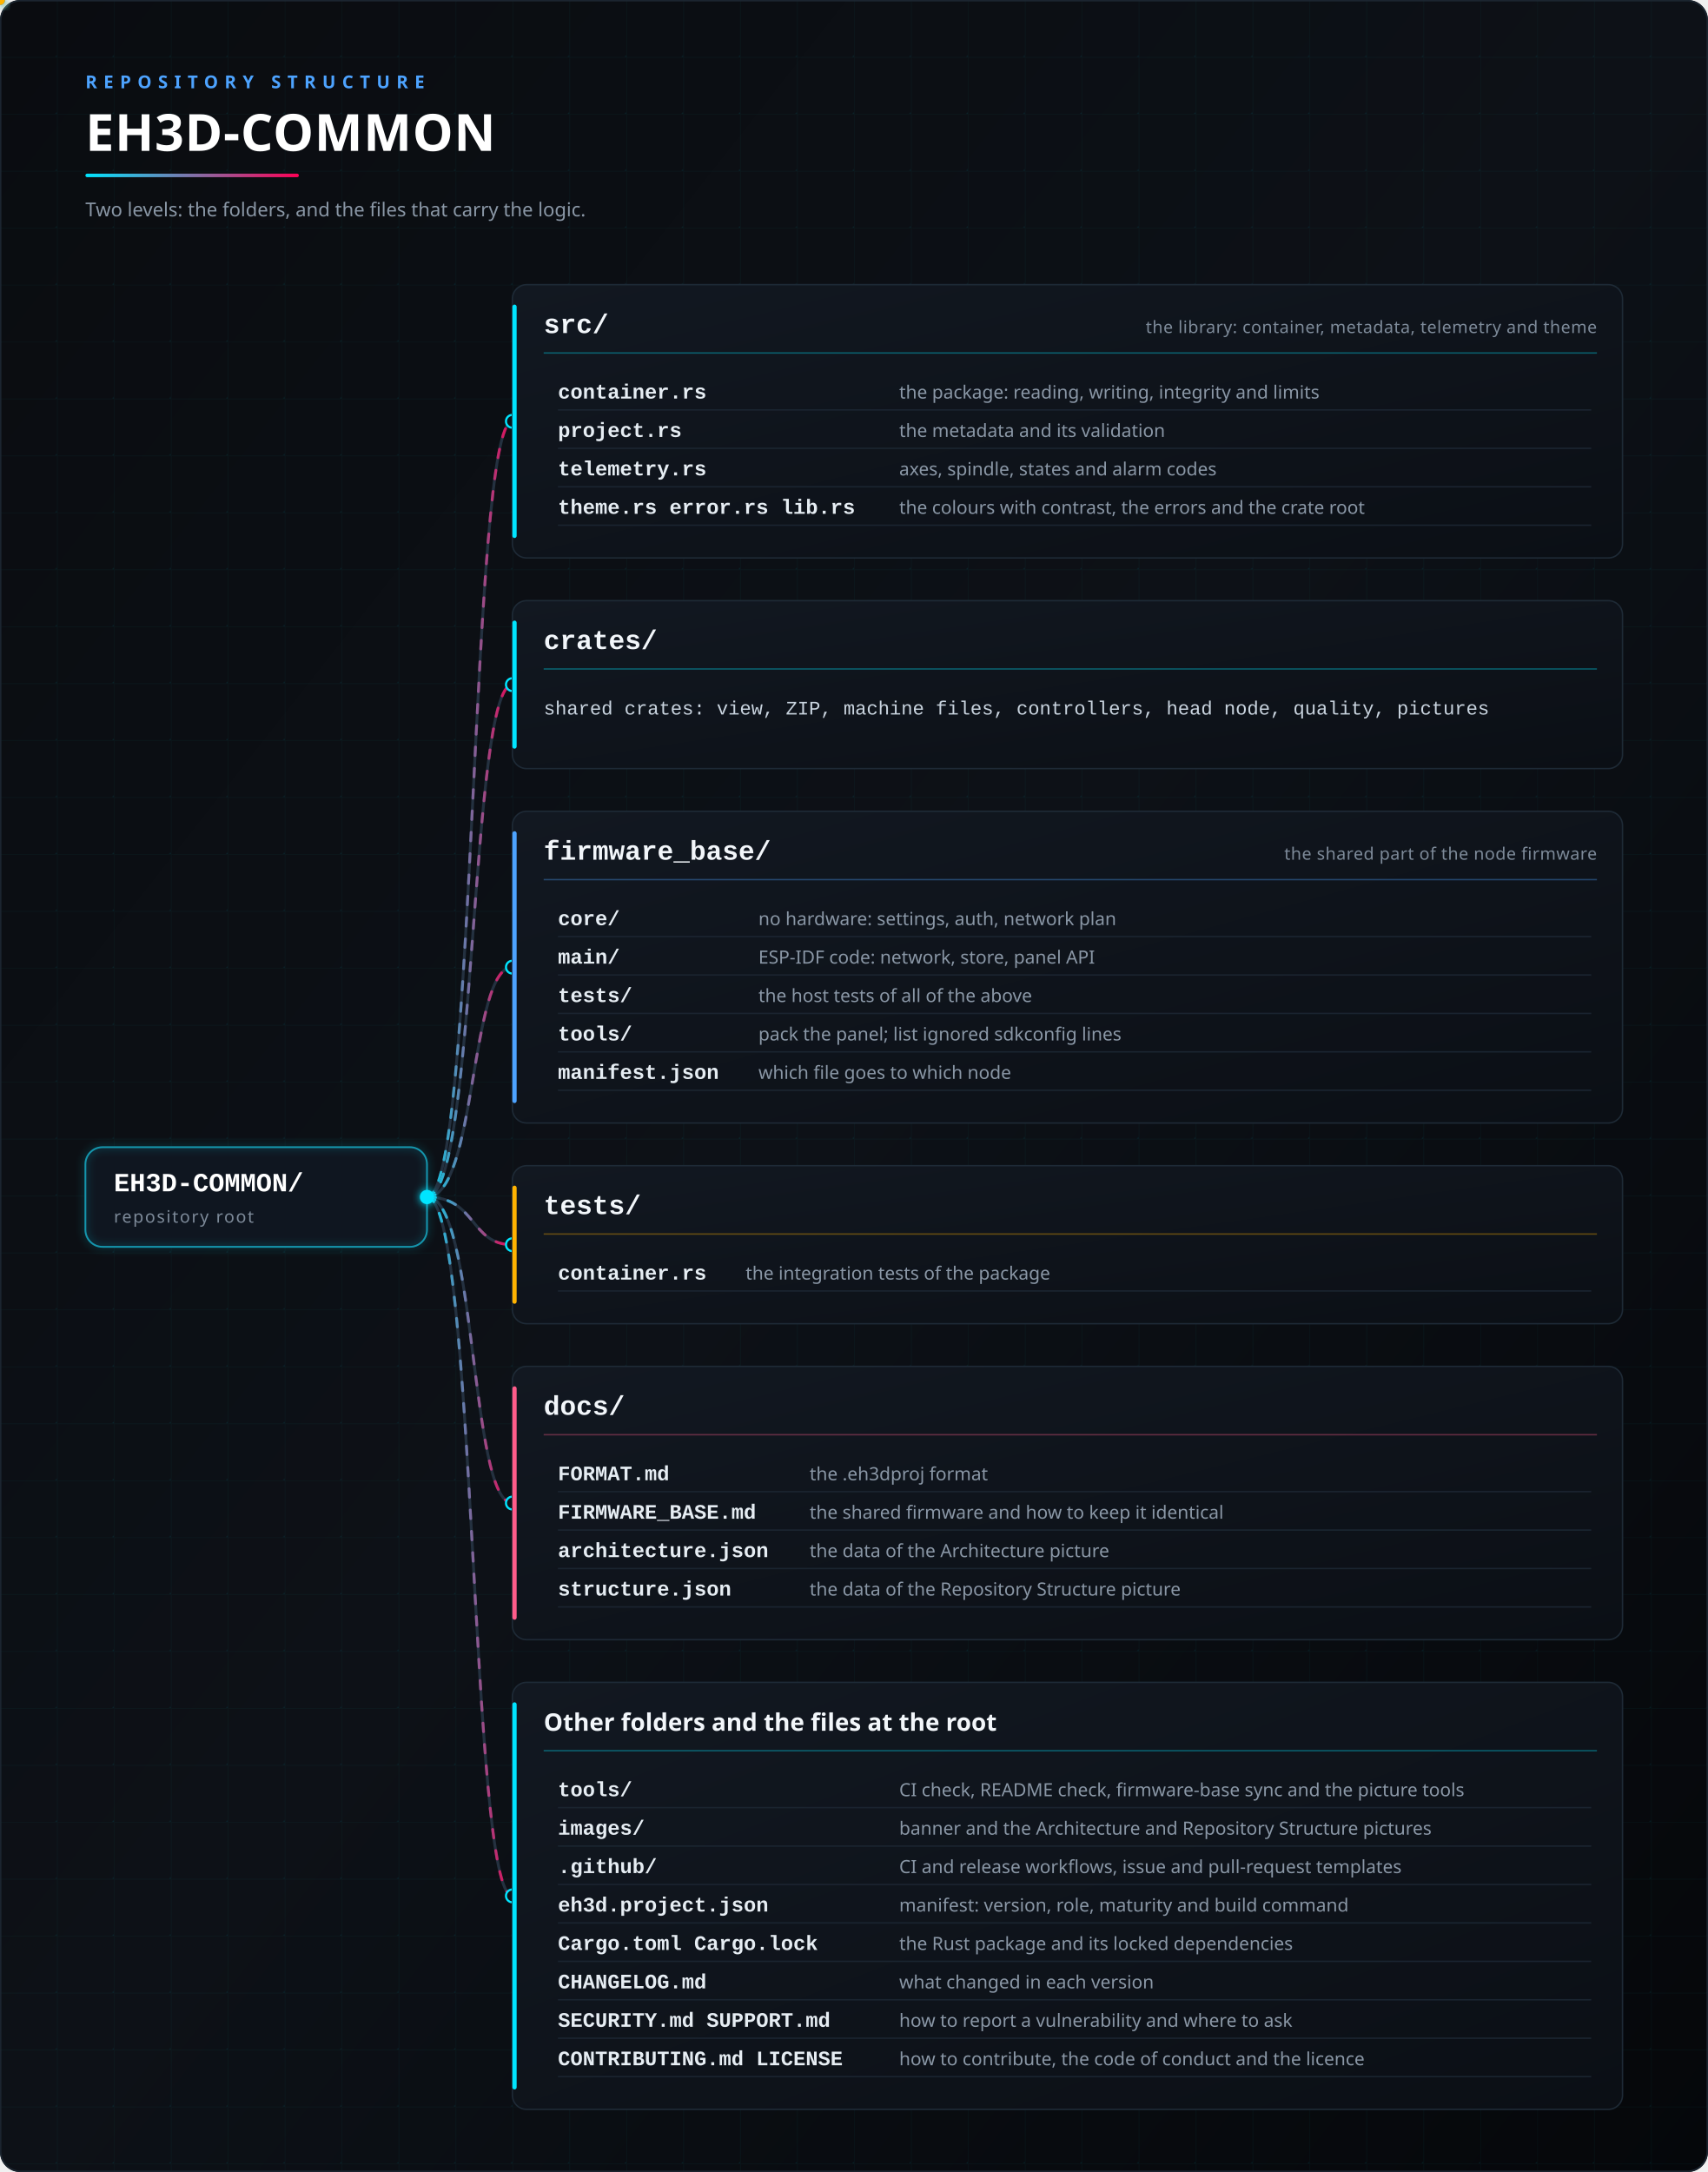
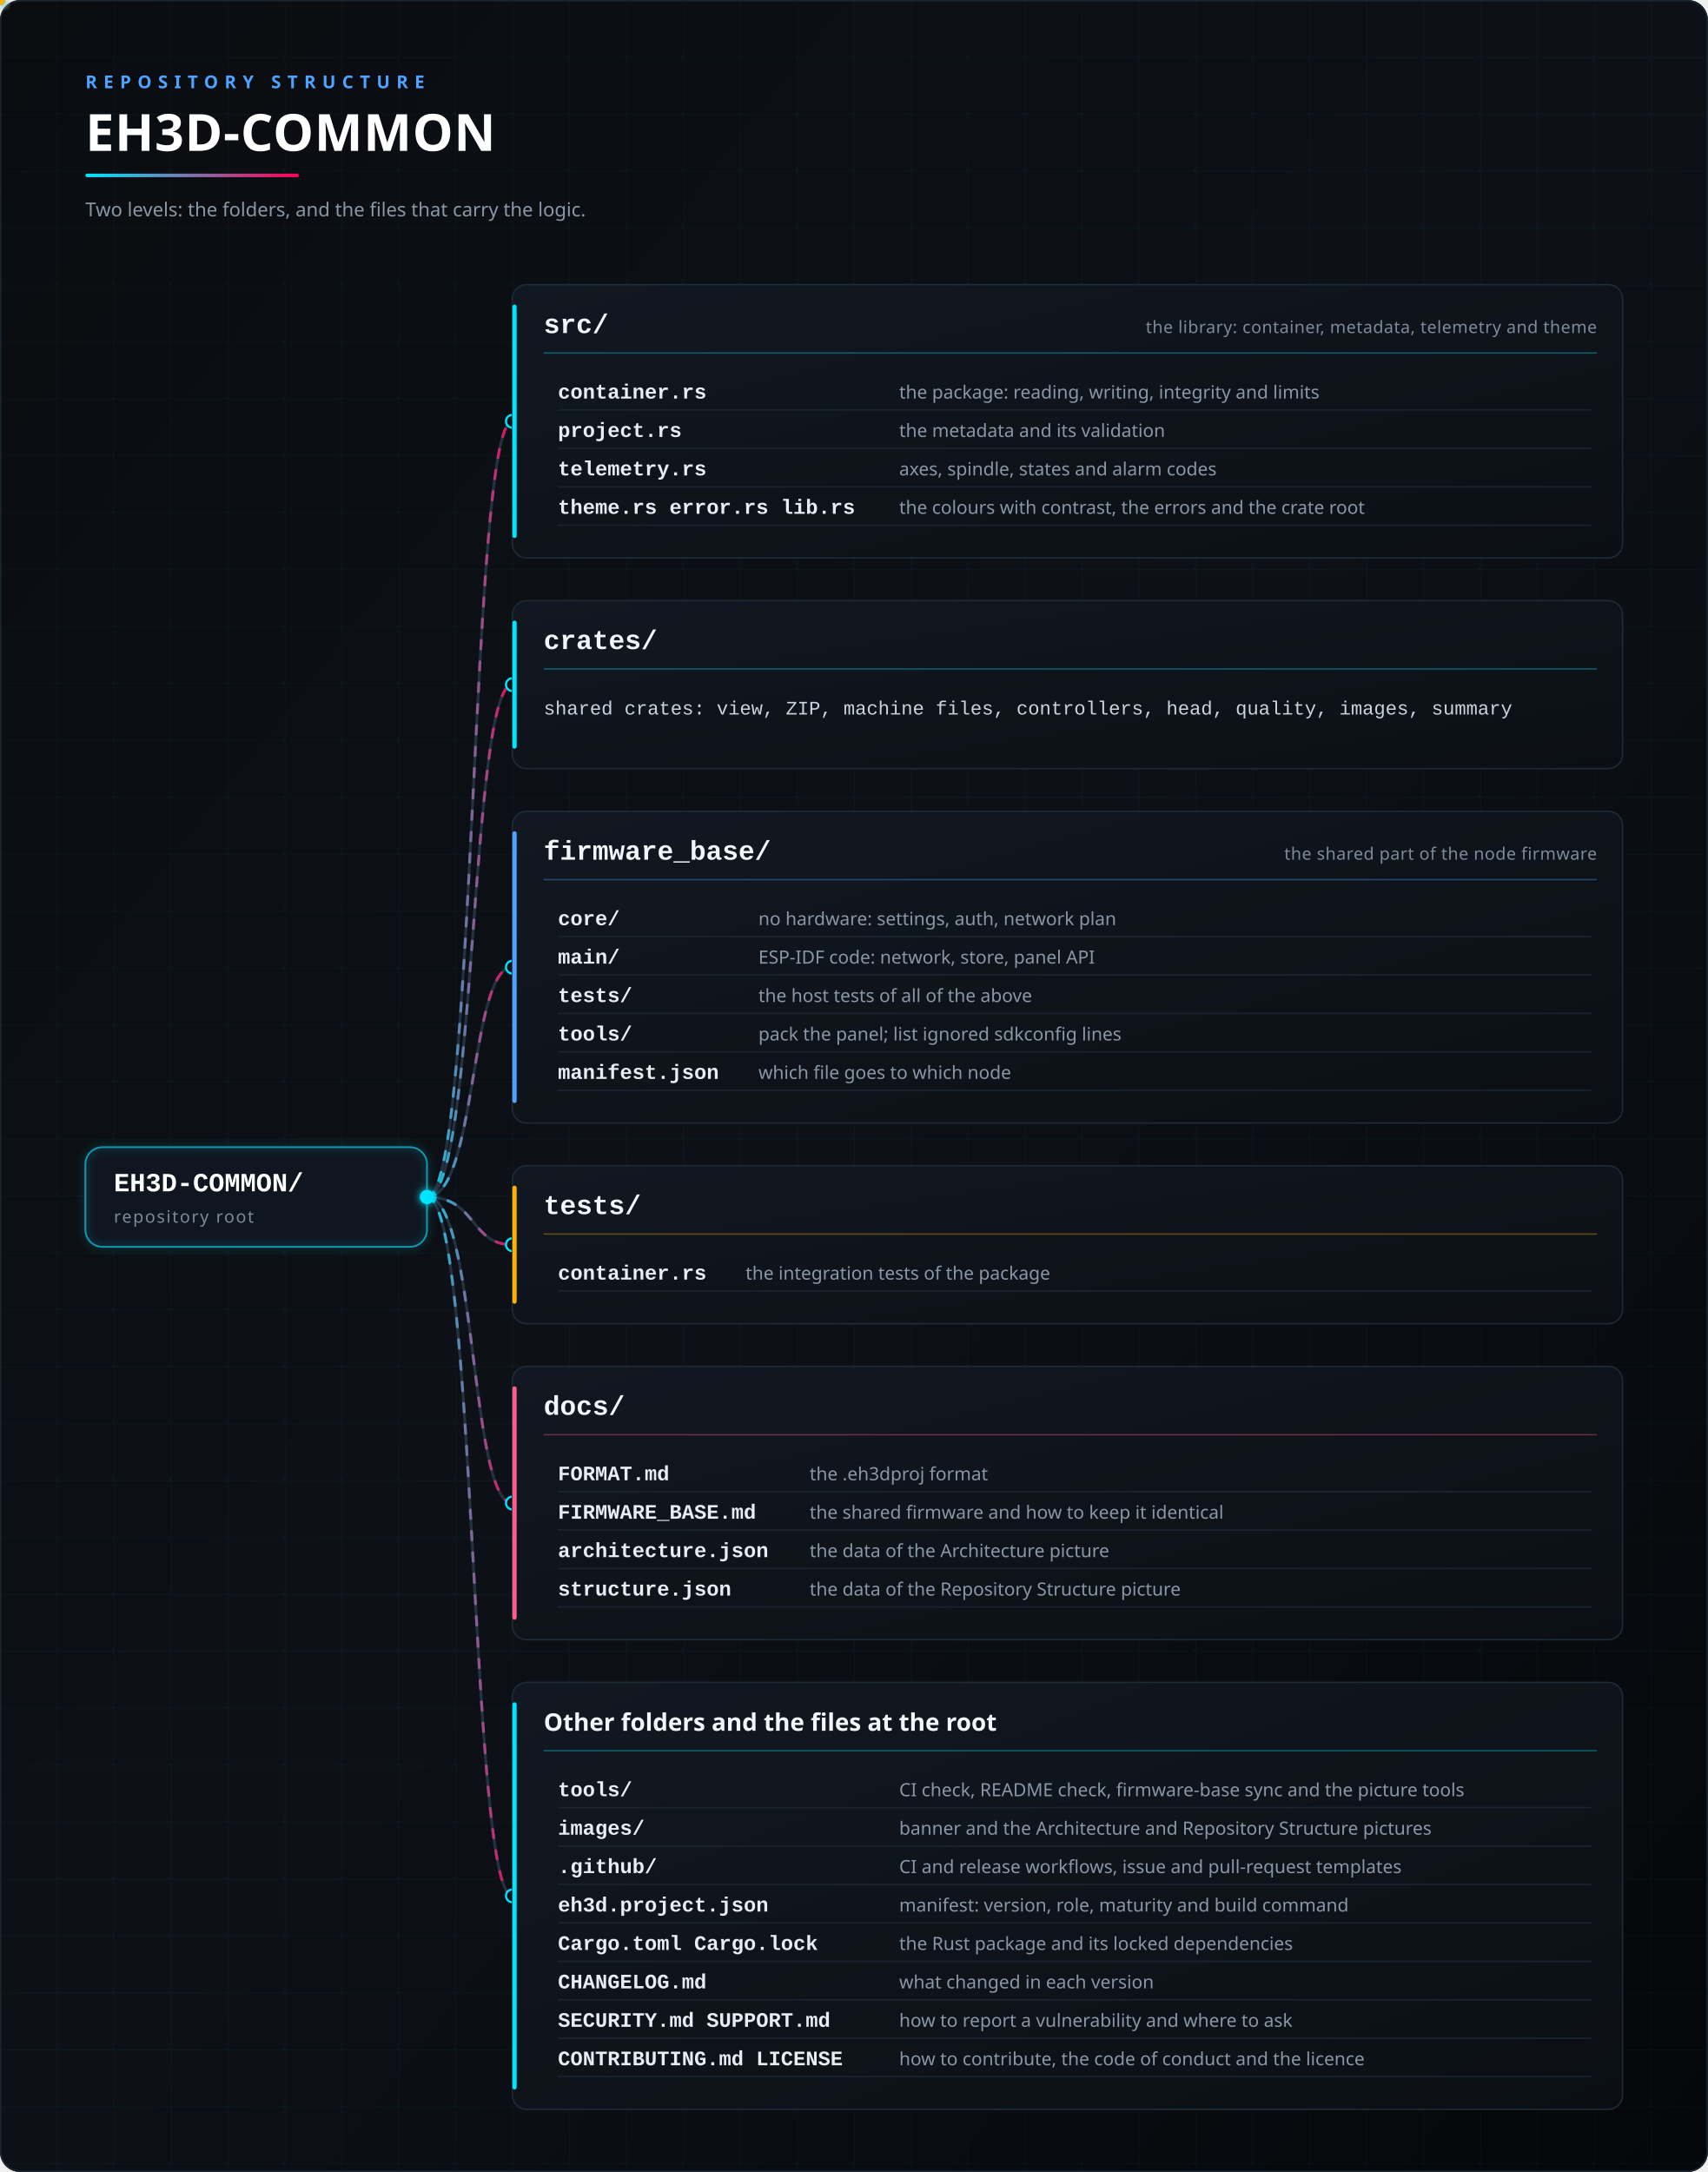
<svg xmlns="http://www.w3.org/2000/svg" viewBox="0 0 1200 1526" width="100%" role="img" aria-labelledby="t d">
  <defs>
    <linearGradient id="bg" x1="0" y1="0" x2="1" y2="1">
      <stop offset="0" stop-color="#0A0C10" />
      <stop offset="0.5" stop-color="#0D1117" />
      <stop offset="1" stop-color="#05070A" />
    </linearGradient>
    <linearGradient id="card" x1="0" y1="0" x2="1" y2="1">
      <stop offset="0" stop-color="#121821" />
      <stop offset="1" stop-color="#0B0F15" />
    </linearGradient>
    <linearGradient id="line" x1="0" y1="0" x2="1" y2="0">
      <stop offset="0" stop-color="#00E5FF" />
      <stop offset="1" stop-color="#FF0055" />
    </linearGradient>
    <filter id="glow" x="-50%" y="-50%" width="200%" height="200%">
      <feGaussianBlur stdDeviation="3" result="b" />
      <feMerge>
        <feMergeNode in="b" />
        <feMergeNode in="SourceGraphic" />
      </feMerge>
    </filter>
    <pattern id="grid" width="40" height="40" patternUnits="userSpaceOnUse">
      <path d="M40 0H0V40" fill="none" stroke="#00E5FF" stroke-opacity="0.035" />
      <circle cx="40" cy="40" r="1" fill="#00E5FF" fill-opacity="0.09" />
    </pattern>
  </defs>
  <rect width="1200" height="1526" rx="14" fill="url(#bg)" />
  <rect width="1200" height="1526" rx="14" fill="url(#grid)" />
  <rect x="0.5" y="0.5" width="1199" height="1525" rx="14" fill="none" stroke="#1B2530" />
  <text x="60" y="62" font-family="'Segoe UI','Noto Sans','Noto Sans CJK SC','Microsoft YaHei','Yu Gothic','Helvetica Neue',Helvetica,Arial,sans-serif" font-size="12.5" font-weight="600" fill="#4DA3FF" text-anchor="start" letter-spacing="4.5">REPOSITORY STRUCTURE</text>
  <text x="60" y="106" font-family="'Segoe UI','Noto Sans','Noto Sans CJK SC','Microsoft YaHei','Yu Gothic','Helvetica Neue',Helvetica,Arial,sans-serif" font-size="36" font-weight="700" fill="#FFFFFF" text-anchor="start" letter-spacing="0.5">EH3D-COMMON</text>
  <rect x="60" y="122" width="150" height="2.5" rx="1.25" fill="url(#line)">
    <animate attributeName="width" values="40;150;150" keyTimes="0;0.4;1" dur="3s" repeatCount="indefinite" />
  </rect>
  <text x="60" y="152" font-family="'Segoe UI','Noto Sans','Noto Sans CJK SC','Microsoft YaHei','Yu Gothic','Helvetica Neue',Helvetica,Arial,sans-serif" font-size="13.5" font-weight="400" fill="#8A97A6" text-anchor="start">Two levels: the folders, and the files that carry the logic.</text>
  <path id="c0" d="M300,841 C335,841 330,296 360,296" fill="none" stroke="#243140" stroke-width="2" />
  <path d="M300,841 C335,841 330,296 360,296" fill="none" stroke="url(#line)" stroke-width="2" stroke-linecap="round" stroke-dasharray="6 9" opacity="0.9">
    <animate attributeName="stroke-dashoffset" from="0" to="-30" dur="1.6s" repeatCount="indefinite" />
  </path>
  <circle cx="360" cy="296" r="4.5" fill="#0D1117" stroke="#00E5FF" stroke-width="1.5" />
  <path id="c1" d="M300,841 C335,841 330,481 360,481" fill="none" stroke="#243140" stroke-width="2" />
  <path d="M300,841 C335,841 330,481 360,481" fill="none" stroke="url(#line)" stroke-width="2" stroke-linecap="round" stroke-dasharray="6 9" opacity="0.9">
    <animate attributeName="stroke-dashoffset" from="0" to="-30" dur="1.6s" repeatCount="indefinite" />
  </path>
  <circle cx="360" cy="481" r="4.5" fill="#0D1117" stroke="#00E5FF" stroke-width="1.5" />
  <path id="c2" d="M300,841 C335,841 330,679.5 360,679.5" fill="none" stroke="#243140" stroke-width="2" />
  <path d="M300,841 C335,841 330,679.5 360,679.5" fill="none" stroke="url(#line)" stroke-width="2" stroke-linecap="round" stroke-dasharray="6 9" opacity="0.9">
    <animate attributeName="stroke-dashoffset" from="0" to="-30" dur="1.6s" repeatCount="indefinite" />
  </path>
  <circle cx="360" cy="679.5" r="4.5" fill="#0D1117" stroke="#00E5FF" stroke-width="1.5" />
  <path id="c3" d="M300,841 C335,841 330,874.5 360,874.5" fill="none" stroke="#243140" stroke-width="2" />
  <path d="M300,841 C335,841 330,874.5 360,874.5" fill="none" stroke="url(#line)" stroke-width="2" stroke-linecap="round" stroke-dasharray="6 9" opacity="0.9">
    <animate attributeName="stroke-dashoffset" from="0" to="-30" dur="1.6s" repeatCount="indefinite" />
  </path>
  <circle cx="360" cy="874.5" r="4.5" fill="#0D1117" stroke="#00E5FF" stroke-width="1.5" />
  <path id="c4" d="M300,841 C335,841 330,1056 360,1056" fill="none" stroke="#243140" stroke-width="2" />
  <path d="M300,841 C335,841 330,1056 360,1056" fill="none" stroke="url(#line)" stroke-width="2" stroke-linecap="round" stroke-dasharray="6 9" opacity="0.9">
    <animate attributeName="stroke-dashoffset" from="0" to="-30" dur="1.6s" repeatCount="indefinite" />
  </path>
  <circle cx="360" cy="1056" r="4.5" fill="#0D1117" stroke="#00E5FF" stroke-width="1.5" />
  <path id="c5" d="M300,841 C335,841 330,1332 360,1332" fill="none" stroke="#243140" stroke-width="2" />
  <path d="M300,841 C335,841 330,1332 360,1332" fill="none" stroke="url(#line)" stroke-width="2" stroke-linecap="round" stroke-dasharray="6 9" opacity="0.9">
    <animate attributeName="stroke-dashoffset" from="0" to="-30" dur="1.6s" repeatCount="indefinite" />
  </path>
  <circle cx="360" cy="1332" r="4.5" fill="#0D1117" stroke="#00E5FF" stroke-width="1.5" />
  <circle r="3.5" fill="#00E5FF" filter="url(#glow)">
    <animateMotion dur="3.4s" repeatCount="indefinite">
      <mpath href="#c0" />
    </animateMotion>
  </circle>
  <circle r="3.5" fill="#4DA3FF" filter="url(#glow)">
    <animateMotion dur="4.2s" repeatCount="indefinite">
      <mpath href="#c1" />
    </animateMotion>
  </circle>
  <circle r="3.5" fill="#FFB300" filter="url(#glow)">
    <animateMotion dur="5.0s" repeatCount="indefinite">
      <mpath href="#c2" />
    </animateMotion>
  </circle>
  <circle r="3.5" fill="#00E5FF" filter="url(#glow)">
    <animateMotion dur="5.8s" repeatCount="indefinite">
      <mpath href="#c3" />
    </animateMotion>
  </circle>
  <circle r="3.5" fill="#4DA3FF" filter="url(#glow)">
    <animateMotion dur="6.6s" repeatCount="indefinite">
      <mpath href="#c4" />
    </animateMotion>
  </circle>
  <circle r="3.5" fill="#FFB300" filter="url(#glow)">
    <animateMotion dur="7.4s" repeatCount="indefinite">
      <mpath href="#c5" />
    </animateMotion>
  </circle>
  <rect x="60" y="806" width="240" height="70" rx="12" fill="#0F1620" stroke="#2A3A4C" stroke-width="1.2" />
  <rect x="60" y="806" width="240" height="70" rx="12" fill="none" stroke="#00E5FF" stroke-opacity="0.5" stroke-width="1.2" filter="url(#glow)">
    <animate attributeName="stroke-opacity" values="0.15;0.6;0.15" dur="3.6s" repeatCount="indefinite" />
  </rect>
  <text x="80" y="837" font-family="'JetBrains Mono','Cascadia Code','SFMono-Regular',Consolas,'Liberation Mono',monospace" font-size="18.5" font-weight="700" fill="#FFFFFF" text-anchor="start">EH3D-COMMON/</text>
  <text x="80" y="859" font-family="'Segoe UI','Noto Sans','Noto Sans CJK SC','Microsoft YaHei','Yu Gothic','Helvetica Neue',Helvetica,Arial,sans-serif" font-size="12" font-weight="400" fill="#7D8A99" text-anchor="start" letter-spacing="1">repository root</text>
  <circle cx="300" cy="841" r="5" fill="#00E5FF" filter="url(#glow)" />
  <rect x="360" y="200" width="780" height="192" rx="10" fill="url(#card)" stroke="#1E2A36" stroke-width="1" />
  <rect x="360" y="214" width="3" height="164" rx="1.5" fill="#00E5FF">
    <animate attributeName="opacity" values="0.55;1;0.55" dur="4s" begin="0s" repeatCount="indefinite" />
  </rect>
  <text x="382" y="234" font-family="'JetBrains Mono','Cascadia Code','SFMono-Regular',Consolas,'Liberation Mono',monospace" font-size="19" font-weight="700" fill="#F2F6FA" text-anchor="start">src/</text>
  <text x="1122" y="234" font-family="'Segoe UI','Noto Sans','Noto Sans CJK SC','Microsoft YaHei','Yu Gothic','Helvetica Neue',Helvetica,Arial,sans-serif" font-size="12" font-weight="400" fill="#7D8A99" text-anchor="end" letter-spacing="0.3">the library: container, metadata, telemetry and theme</text>
  <line x1="382" y1="248" x2="1122" y2="248" stroke="#00E5FF" stroke-opacity="0.35" stroke-width="1" />
  <text x="392" y="280" font-family="'JetBrains Mono','Cascadia Code','SFMono-Regular',Consolas,'Liberation Mono',monospace" font-size="14.5" font-weight="600" fill="#E6EDF3" text-anchor="start">container.rs</text>
  <text x="631.76" y="280" font-family="'Segoe UI','Noto Sans','Noto Sans CJK SC','Microsoft YaHei','Yu Gothic','Helvetica Neue',Helvetica,Arial,sans-serif" font-size="12.8" font-weight="400" fill="#8A97A6" text-anchor="start">the package: reading, writing, integrity and limits</text>
  <line x1="392" y1="288" x2="1118" y2="288" stroke="#1A2430" stroke-width="1" />
  <text x="392" y="307" font-family="'JetBrains Mono','Cascadia Code','SFMono-Regular',Consolas,'Liberation Mono',monospace" font-size="14.5" font-weight="600" fill="#E6EDF3" text-anchor="start">project.rs</text>
  <text x="631.76" y="307" font-family="'Segoe UI','Noto Sans','Noto Sans CJK SC','Microsoft YaHei','Yu Gothic','Helvetica Neue',Helvetica,Arial,sans-serif" font-size="12.8" font-weight="400" fill="#8A97A6" text-anchor="start">the metadata and its validation</text>
  <line x1="392" y1="315" x2="1118" y2="315" stroke="#1A2430" stroke-width="1" />
  <text x="392" y="334" font-family="'JetBrains Mono','Cascadia Code','SFMono-Regular',Consolas,'Liberation Mono',monospace" font-size="14.5" font-weight="600" fill="#E6EDF3" text-anchor="start">telemetry.rs</text>
  <text x="631.76" y="334" font-family="'Segoe UI','Noto Sans','Noto Sans CJK SC','Microsoft YaHei','Yu Gothic','Helvetica Neue',Helvetica,Arial,sans-serif" font-size="12.8" font-weight="400" fill="#8A97A6" text-anchor="start">axes, spindle, states and alarm codes</text>
  <line x1="392" y1="342" x2="1118" y2="342" stroke="#1A2430" stroke-width="1" />
  <text x="392" y="361" font-family="'JetBrains Mono','Cascadia Code','SFMono-Regular',Consolas,'Liberation Mono',monospace" font-size="14.5" font-weight="600" fill="#E6EDF3" text-anchor="start">theme.rs error.rs lib.rs</text>
  <text x="631.76" y="361" font-family="'Segoe UI','Noto Sans','Noto Sans CJK SC','Microsoft YaHei','Yu Gothic','Helvetica Neue',Helvetica,Arial,sans-serif" font-size="12.8" font-weight="400" fill="#8A97A6" text-anchor="start">the colours with contrast, the errors and the crate root</text>
  <line x1="392" y1="369" x2="1118" y2="369" stroke="#1A2430" stroke-width="1" />
  <rect x="360" y="422" width="780" height="118" rx="10" fill="url(#card)" stroke="#1E2A36" stroke-width="1" />
  <rect x="360" y="436" width="3" height="90" rx="1.5" fill="#00E5FF">
    <animate attributeName="opacity" values="0.55;1;0.55" dur="4s" begin="0.6s" repeatCount="indefinite" />
  </rect>
  <text x="382" y="456" font-family="'JetBrains Mono','Cascadia Code','SFMono-Regular',Consolas,'Liberation Mono',monospace" font-size="19" font-weight="700" fill="#F2F6FA" text-anchor="start">crates/</text>
  <line x1="382" y1="470" x2="1122" y2="470" stroke="#00E5FF" stroke-opacity="0.35" stroke-width="1" />
-   <text x="382" y="502" font-family="'JetBrains Mono','Cascadia Code','SFMono-Regular',Consolas,'Liberation Mono',monospace" font-size="13.5" font-weight="400" fill="#C9D4DF" text-anchor="start">shared crates: view, ZIP, machine files, controllers, head node, quality, pictures</text>
+   <text x="382" y="502" font-family="'JetBrains Mono','Cascadia Code','SFMono-Regular',Consolas,'Liberation Mono',monospace" font-size="13.5" font-weight="400" fill="#C9D4DF" text-anchor="start">shared crates: view, ZIP, machine files, controllers, head, quality, images, summary</text>
  <rect x="360" y="570" width="780" height="219" rx="10" fill="url(#card)" stroke="#1E2A36" stroke-width="1" />
  <rect x="360" y="584" width="3" height="191" rx="1.5" fill="#4DA3FF">
    <animate attributeName="opacity" values="0.55;1;0.55" dur="4s" begin="1.2s" repeatCount="indefinite" />
  </rect>
  <text x="382" y="604" font-family="'JetBrains Mono','Cascadia Code','SFMono-Regular',Consolas,'Liberation Mono',monospace" font-size="19" font-weight="700" fill="#F2F6FA" text-anchor="start">firmware_base/</text>
  <text x="1122" y="604" font-family="'Segoe UI','Noto Sans','Noto Sans CJK SC','Microsoft YaHei','Yu Gothic','Helvetica Neue',Helvetica,Arial,sans-serif" font-size="12" font-weight="400" fill="#7D8A99" text-anchor="end" letter-spacing="0.3">the shared part of the node firmware</text>
  <line x1="382" y1="618" x2="1122" y2="618" stroke="#4DA3FF" stroke-opacity="0.35" stroke-width="1" />
  <text x="392" y="650" font-family="'JetBrains Mono','Cascadia Code','SFMono-Regular',Consolas,'Liberation Mono',monospace" font-size="14.5" font-weight="600" fill="#E6EDF3" text-anchor="start">core/</text>
  <text x="532.87" y="650" font-family="'Segoe UI','Noto Sans','Noto Sans CJK SC','Microsoft YaHei','Yu Gothic','Helvetica Neue',Helvetica,Arial,sans-serif" font-size="12.8" font-weight="400" fill="#8A97A6" text-anchor="start">no hardware: settings, auth, network plan</text>
  <line x1="392" y1="658" x2="1118" y2="658" stroke="#1A2430" stroke-width="1" />
  <text x="392" y="677" font-family="'JetBrains Mono','Cascadia Code','SFMono-Regular',Consolas,'Liberation Mono',monospace" font-size="14.5" font-weight="600" fill="#E6EDF3" text-anchor="start">main/</text>
  <text x="532.87" y="677" font-family="'Segoe UI','Noto Sans','Noto Sans CJK SC','Microsoft YaHei','Yu Gothic','Helvetica Neue',Helvetica,Arial,sans-serif" font-size="12.8" font-weight="400" fill="#8A97A6" text-anchor="start">ESP-IDF code: network, store, panel API</text>
  <line x1="392" y1="685" x2="1118" y2="685" stroke="#1A2430" stroke-width="1" />
  <text x="392" y="704" font-family="'JetBrains Mono','Cascadia Code','SFMono-Regular',Consolas,'Liberation Mono',monospace" font-size="14.5" font-weight="600" fill="#E6EDF3" text-anchor="start">tests/</text>
  <text x="532.87" y="704" font-family="'Segoe UI','Noto Sans','Noto Sans CJK SC','Microsoft YaHei','Yu Gothic','Helvetica Neue',Helvetica,Arial,sans-serif" font-size="12.8" font-weight="400" fill="#8A97A6" text-anchor="start">the host tests of all of the above</text>
  <line x1="392" y1="712" x2="1118" y2="712" stroke="#1A2430" stroke-width="1" />
  <text x="392" y="731" font-family="'JetBrains Mono','Cascadia Code','SFMono-Regular',Consolas,'Liberation Mono',monospace" font-size="14.5" font-weight="600" fill="#E6EDF3" text-anchor="start">tools/</text>
  <text x="532.87" y="731" font-family="'Segoe UI','Noto Sans','Noto Sans CJK SC','Microsoft YaHei','Yu Gothic','Helvetica Neue',Helvetica,Arial,sans-serif" font-size="12.8" font-weight="400" fill="#8A97A6" text-anchor="start">pack the panel; list ignored sdkconfig lines</text>
  <line x1="392" y1="739" x2="1118" y2="739" stroke="#1A2430" stroke-width="1" />
  <text x="392" y="758" font-family="'JetBrains Mono','Cascadia Code','SFMono-Regular',Consolas,'Liberation Mono',monospace" font-size="14.5" font-weight="600" fill="#E6EDF3" text-anchor="start">manifest.json</text>
  <text x="532.87" y="758" font-family="'Segoe UI','Noto Sans','Noto Sans CJK SC','Microsoft YaHei','Yu Gothic','Helvetica Neue',Helvetica,Arial,sans-serif" font-size="12.8" font-weight="400" fill="#8A97A6" text-anchor="start">which file goes to which node</text>
  <line x1="392" y1="766" x2="1118" y2="766" stroke="#1A2430" stroke-width="1" />
  <rect x="360" y="819" width="780" height="111" rx="10" fill="url(#card)" stroke="#1E2A36" stroke-width="1" />
  <rect x="360" y="833" width="3" height="83" rx="1.5" fill="#FFB300">
    <animate attributeName="opacity" values="0.55;1;0.55" dur="4s" begin="1.8s" repeatCount="indefinite" />
  </rect>
  <text x="382" y="853" font-family="'JetBrains Mono','Cascadia Code','SFMono-Regular',Consolas,'Liberation Mono',monospace" font-size="19" font-weight="700" fill="#F2F6FA" text-anchor="start">tests/</text>
  <line x1="382" y1="867" x2="1122" y2="867" stroke="#FFB300" stroke-opacity="0.35" stroke-width="1" />
  <text x="392" y="899" font-family="'JetBrains Mono','Cascadia Code','SFMono-Regular',Consolas,'Liberation Mono',monospace" font-size="14.5" font-weight="600" fill="#E6EDF3" text-anchor="start">container.rs</text>
  <text x="523.88" y="899" font-family="'Segoe UI','Noto Sans','Noto Sans CJK SC','Microsoft YaHei','Yu Gothic','Helvetica Neue',Helvetica,Arial,sans-serif" font-size="12.8" font-weight="400" fill="#8A97A6" text-anchor="start">the integration tests of the package</text>
  <line x1="392" y1="907" x2="1118" y2="907" stroke="#1A2430" stroke-width="1" />
  <rect x="360" y="960" width="780" height="192" rx="10" fill="url(#card)" stroke="#1E2A36" stroke-width="1" />
  <rect x="360" y="974" width="3" height="164" rx="1.5" fill="#FF5C8A">
    <animate attributeName="opacity" values="0.55;1;0.55" dur="4s" begin="2.4s" repeatCount="indefinite" />
  </rect>
  <text x="382" y="994" font-family="'JetBrains Mono','Cascadia Code','SFMono-Regular',Consolas,'Liberation Mono',monospace" font-size="19" font-weight="700" fill="#F2F6FA" text-anchor="start">docs/</text>
  <line x1="382" y1="1008" x2="1122" y2="1008" stroke="#FF5C8A" stroke-opacity="0.35" stroke-width="1" />
  <text x="392" y="1040" font-family="'JetBrains Mono','Cascadia Code','SFMono-Regular',Consolas,'Liberation Mono',monospace" font-size="14.5" font-weight="600" fill="#E6EDF3" text-anchor="start">FORMAT.md</text>
  <text x="568.83" y="1040" font-family="'Segoe UI','Noto Sans','Noto Sans CJK SC','Microsoft YaHei','Yu Gothic','Helvetica Neue',Helvetica,Arial,sans-serif" font-size="12.8" font-weight="400" fill="#8A97A6" text-anchor="start">the .eh3dproj format</text>
  <line x1="392" y1="1048" x2="1118" y2="1048" stroke="#1A2430" stroke-width="1" />
  <text x="392" y="1067" font-family="'JetBrains Mono','Cascadia Code','SFMono-Regular',Consolas,'Liberation Mono',monospace" font-size="14.5" font-weight="600" fill="#E6EDF3" text-anchor="start">FIRMWARE_BASE.md</text>
  <text x="568.83" y="1067" font-family="'Segoe UI','Noto Sans','Noto Sans CJK SC','Microsoft YaHei','Yu Gothic','Helvetica Neue',Helvetica,Arial,sans-serif" font-size="12.8" font-weight="400" fill="#8A97A6" text-anchor="start">the shared firmware and how to keep it identical</text>
  <line x1="392" y1="1075" x2="1118" y2="1075" stroke="#1A2430" stroke-width="1" />
  <text x="392" y="1094" font-family="'JetBrains Mono','Cascadia Code','SFMono-Regular',Consolas,'Liberation Mono',monospace" font-size="14.5" font-weight="600" fill="#E6EDF3" text-anchor="start">architecture.json</text>
  <text x="568.83" y="1094" font-family="'Segoe UI','Noto Sans','Noto Sans CJK SC','Microsoft YaHei','Yu Gothic','Helvetica Neue',Helvetica,Arial,sans-serif" font-size="12.8" font-weight="400" fill="#8A97A6" text-anchor="start">the data of the Architecture picture</text>
  <line x1="392" y1="1102" x2="1118" y2="1102" stroke="#1A2430" stroke-width="1" />
  <text x="392" y="1121" font-family="'JetBrains Mono','Cascadia Code','SFMono-Regular',Consolas,'Liberation Mono',monospace" font-size="14.5" font-weight="600" fill="#E6EDF3" text-anchor="start">structure.json</text>
  <text x="568.83" y="1121" font-family="'Segoe UI','Noto Sans','Noto Sans CJK SC','Microsoft YaHei','Yu Gothic','Helvetica Neue',Helvetica,Arial,sans-serif" font-size="12.8" font-weight="400" fill="#8A97A6" text-anchor="start">the data of the Repository Structure picture</text>
  <line x1="392" y1="1129" x2="1118" y2="1129" stroke="#1A2430" stroke-width="1" />
  <rect x="360" y="1182" width="780" height="300" rx="10" fill="url(#card)" stroke="#1E2A36" stroke-width="1" />
  <rect x="360" y="1196" width="3" height="272" rx="1.5" fill="#00E5FF">
    <animate attributeName="opacity" values="0.55;1;0.55" dur="4s" begin="3s" repeatCount="indefinite" />
  </rect>
  <text x="382" y="1216" font-family="'Segoe UI','Noto Sans','Noto Sans CJK SC','Microsoft YaHei','Yu Gothic','Helvetica Neue',Helvetica,Arial,sans-serif" font-size="17" font-weight="700" fill="#F2F6FA" text-anchor="start">Other folders and the files at the root</text>
  <line x1="382" y1="1230" x2="1122" y2="1230" stroke="#00E5FF" stroke-opacity="0.35" stroke-width="1" />
  <text x="392" y="1262" font-family="'JetBrains Mono','Cascadia Code','SFMono-Regular',Consolas,'Liberation Mono',monospace" font-size="14.5" font-weight="600" fill="#E6EDF3" text-anchor="start">tools/</text>
  <text x="631.76" y="1262" font-family="'Segoe UI','Noto Sans','Noto Sans CJK SC','Microsoft YaHei','Yu Gothic','Helvetica Neue',Helvetica,Arial,sans-serif" font-size="12.8" font-weight="400" fill="#8A97A6" text-anchor="start">CI check, README check, firmware-base sync and the picture tools</text>
  <line x1="392" y1="1270" x2="1118" y2="1270" stroke="#1A2430" stroke-width="1" />
  <text x="392" y="1289" font-family="'JetBrains Mono','Cascadia Code','SFMono-Regular',Consolas,'Liberation Mono',monospace" font-size="14.5" font-weight="600" fill="#E6EDF3" text-anchor="start">images/</text>
  <text x="631.76" y="1289" font-family="'Segoe UI','Noto Sans','Noto Sans CJK SC','Microsoft YaHei','Yu Gothic','Helvetica Neue',Helvetica,Arial,sans-serif" font-size="12.8" font-weight="400" fill="#8A97A6" text-anchor="start">banner and the Architecture and Repository Structure pictures</text>
  <line x1="392" y1="1297" x2="1118" y2="1297" stroke="#1A2430" stroke-width="1" />
  <text x="392" y="1316" font-family="'JetBrains Mono','Cascadia Code','SFMono-Regular',Consolas,'Liberation Mono',monospace" font-size="14.5" font-weight="600" fill="#E6EDF3" text-anchor="start">.github/</text>
  <text x="631.76" y="1316" font-family="'Segoe UI','Noto Sans','Noto Sans CJK SC','Microsoft YaHei','Yu Gothic','Helvetica Neue',Helvetica,Arial,sans-serif" font-size="12.8" font-weight="400" fill="#8A97A6" text-anchor="start">CI and release workflows, issue and pull-request templates</text>
  <line x1="392" y1="1324" x2="1118" y2="1324" stroke="#1A2430" stroke-width="1" />
  <text x="392" y="1343" font-family="'JetBrains Mono','Cascadia Code','SFMono-Regular',Consolas,'Liberation Mono',monospace" font-size="14.5" font-weight="600" fill="#E6EDF3" text-anchor="start">eh3d.project.json</text>
  <text x="631.76" y="1343" font-family="'Segoe UI','Noto Sans','Noto Sans CJK SC','Microsoft YaHei','Yu Gothic','Helvetica Neue',Helvetica,Arial,sans-serif" font-size="12.8" font-weight="400" fill="#8A97A6" text-anchor="start">manifest: version, role, maturity and build command</text>
  <line x1="392" y1="1351" x2="1118" y2="1351" stroke="#1A2430" stroke-width="1" />
  <text x="392" y="1370" font-family="'JetBrains Mono','Cascadia Code','SFMono-Regular',Consolas,'Liberation Mono',monospace" font-size="14.5" font-weight="600" fill="#E6EDF3" text-anchor="start">Cargo.toml  Cargo.lock</text>
  <text x="631.76" y="1370" font-family="'Segoe UI','Noto Sans','Noto Sans CJK SC','Microsoft YaHei','Yu Gothic','Helvetica Neue',Helvetica,Arial,sans-serif" font-size="12.8" font-weight="400" fill="#8A97A6" text-anchor="start">the Rust package and its locked dependencies</text>
  <line x1="392" y1="1378" x2="1118" y2="1378" stroke="#1A2430" stroke-width="1" />
  <text x="392" y="1397" font-family="'JetBrains Mono','Cascadia Code','SFMono-Regular',Consolas,'Liberation Mono',monospace" font-size="14.5" font-weight="600" fill="#E6EDF3" text-anchor="start">CHANGELOG.md</text>
  <text x="631.76" y="1397" font-family="'Segoe UI','Noto Sans','Noto Sans CJK SC','Microsoft YaHei','Yu Gothic','Helvetica Neue',Helvetica,Arial,sans-serif" font-size="12.8" font-weight="400" fill="#8A97A6" text-anchor="start">what changed in each version</text>
  <line x1="392" y1="1405" x2="1118" y2="1405" stroke="#1A2430" stroke-width="1" />
  <text x="392" y="1424" font-family="'JetBrains Mono','Cascadia Code','SFMono-Regular',Consolas,'Liberation Mono',monospace" font-size="14.5" font-weight="600" fill="#E6EDF3" text-anchor="start">SECURITY.md  SUPPORT.md</text>
  <text x="631.76" y="1424" font-family="'Segoe UI','Noto Sans','Noto Sans CJK SC','Microsoft YaHei','Yu Gothic','Helvetica Neue',Helvetica,Arial,sans-serif" font-size="12.8" font-weight="400" fill="#8A97A6" text-anchor="start">how to report a vulnerability and where to ask</text>
  <line x1="392" y1="1432" x2="1118" y2="1432" stroke="#1A2430" stroke-width="1" />
  <text x="392" y="1451" font-family="'JetBrains Mono','Cascadia Code','SFMono-Regular',Consolas,'Liberation Mono',monospace" font-size="14.5" font-weight="600" fill="#E6EDF3" text-anchor="start">CONTRIBUTING.md  LICENSE</text>
  <text x="631.76" y="1451" font-family="'Segoe UI','Noto Sans','Noto Sans CJK SC','Microsoft YaHei','Yu Gothic','Helvetica Neue',Helvetica,Arial,sans-serif" font-size="12.8" font-weight="400" fill="#8A97A6" text-anchor="start">how to contribute, the code of conduct and the licence</text>
  <line x1="392" y1="1459" x2="1118" y2="1459" stroke="#1A2430" stroke-width="1" />
</svg>
